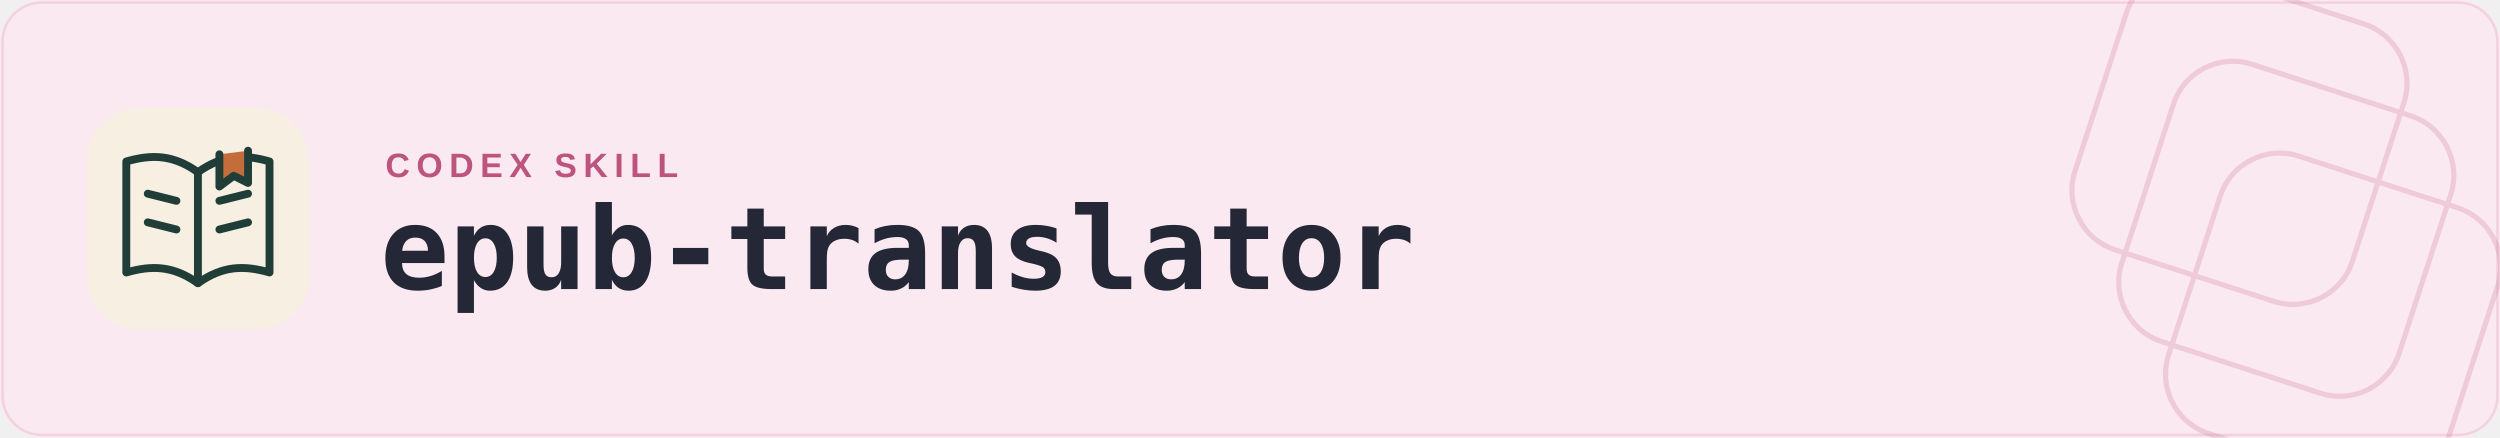
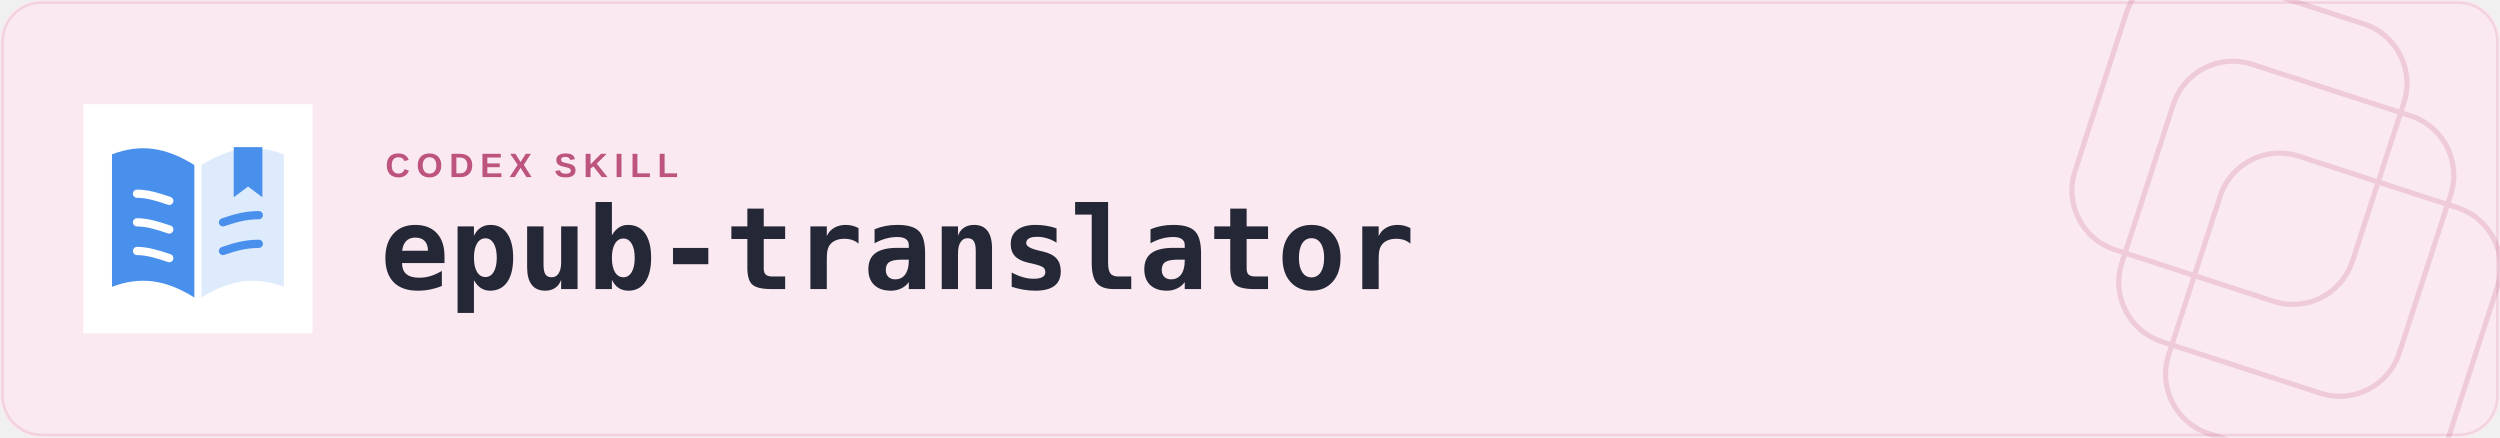
<svg xmlns="http://www.w3.org/2000/svg" width="960" height="168" viewBox="0 0 960 168" role="img" aria-labelledby="label">
  <defs>
    <clipPath id="bounds">
      <rect width="960" height="168" rx="16" />
    </clipPath>
  </defs>
  <g clip-path="url(#bounds)">
    <rect width="960" height="168" fill="#FBE9F1" />
    <rect x="1" y="1" width="958" height="166" rx="15" fill="none" stroke="#BC547D" stroke-opacity=".15" />
    <g fill="none" stroke="#BC547D" stroke-width="2" opacity=".2" transform="translate(824 -18) rotate(18)">
      <rect width="112" height="112" rx="24" />
      <rect x="28" y="28" width="112" height="112" rx="24" />
      <rect x="56" y="56" width="112" height="112" rx="24" />
    </g>
    <svg width="88" height="88" viewBox="0 0 64 64" role="img" aria-labelledby="title" x="32" y="40">
-       <rect x="1" y="1" width="62" height="62" rx="15" fill="#F6EFE2" />
-       <g fill="none" stroke="#203D37" stroke-width="2.2" stroke-linecap="round" stroke-linejoin="round">
-         <path d="M32 19c-7-5-13-5-20-3v31c7-2 13-2 20 3 7-5 13-5 20-3V16c-7-2-13-2-20 3Z" />
-         <path d="M32 19v31M18 25l8 2M18 33l8 2M38 27l8-2M38 35l8-2" />
-         <path d="M38 14v9l4-3 4 2v-9" fill="#C56D3A" />
-       </g>
+       <rect width="64" height="64" fill="#FFFFFF" />
+       <path d="M8 14c8-3 15-2 23 3v37c-8-5-15-6-23-3Z" fill="#498FEC" />
+       <path d="M33 17c8-5 15-6 23-3v37c-8-3-15-2-23 3Z" fill="#DDEBFD" />
+       <path d="M15 25c3 0 6 1 9 2M15 33c3 0 6 1 9 2M15 41c3 0 6 1 9 2" fill="none" stroke="#FFFFFF" stroke-width="2.3" stroke-linecap="round" />
+       <path d="M39 33c3-1 6-2 10-2M39 41c3-1 6-2 10-2" fill="none" stroke="#498FEC" stroke-width="2.3" stroke-linecap="round" />
+       <path d="M42 12h8v14l-4-3-4 3Z" fill="#498FEC" />
    </svg>
    <text x="148" y="68" fill="#BC547D" font-family="Arial, sans-serif" font-size="13" font-weight="700" letter-spacing="2.5">CODEX SKILL</text>
    <text x="146" y="111" fill="#242735" font-family="ui-monospace, SFMono-Regular, Consolas, monospace" font-size="44" font-weight="700">epub-translator</text>
  </g>
</svg>
